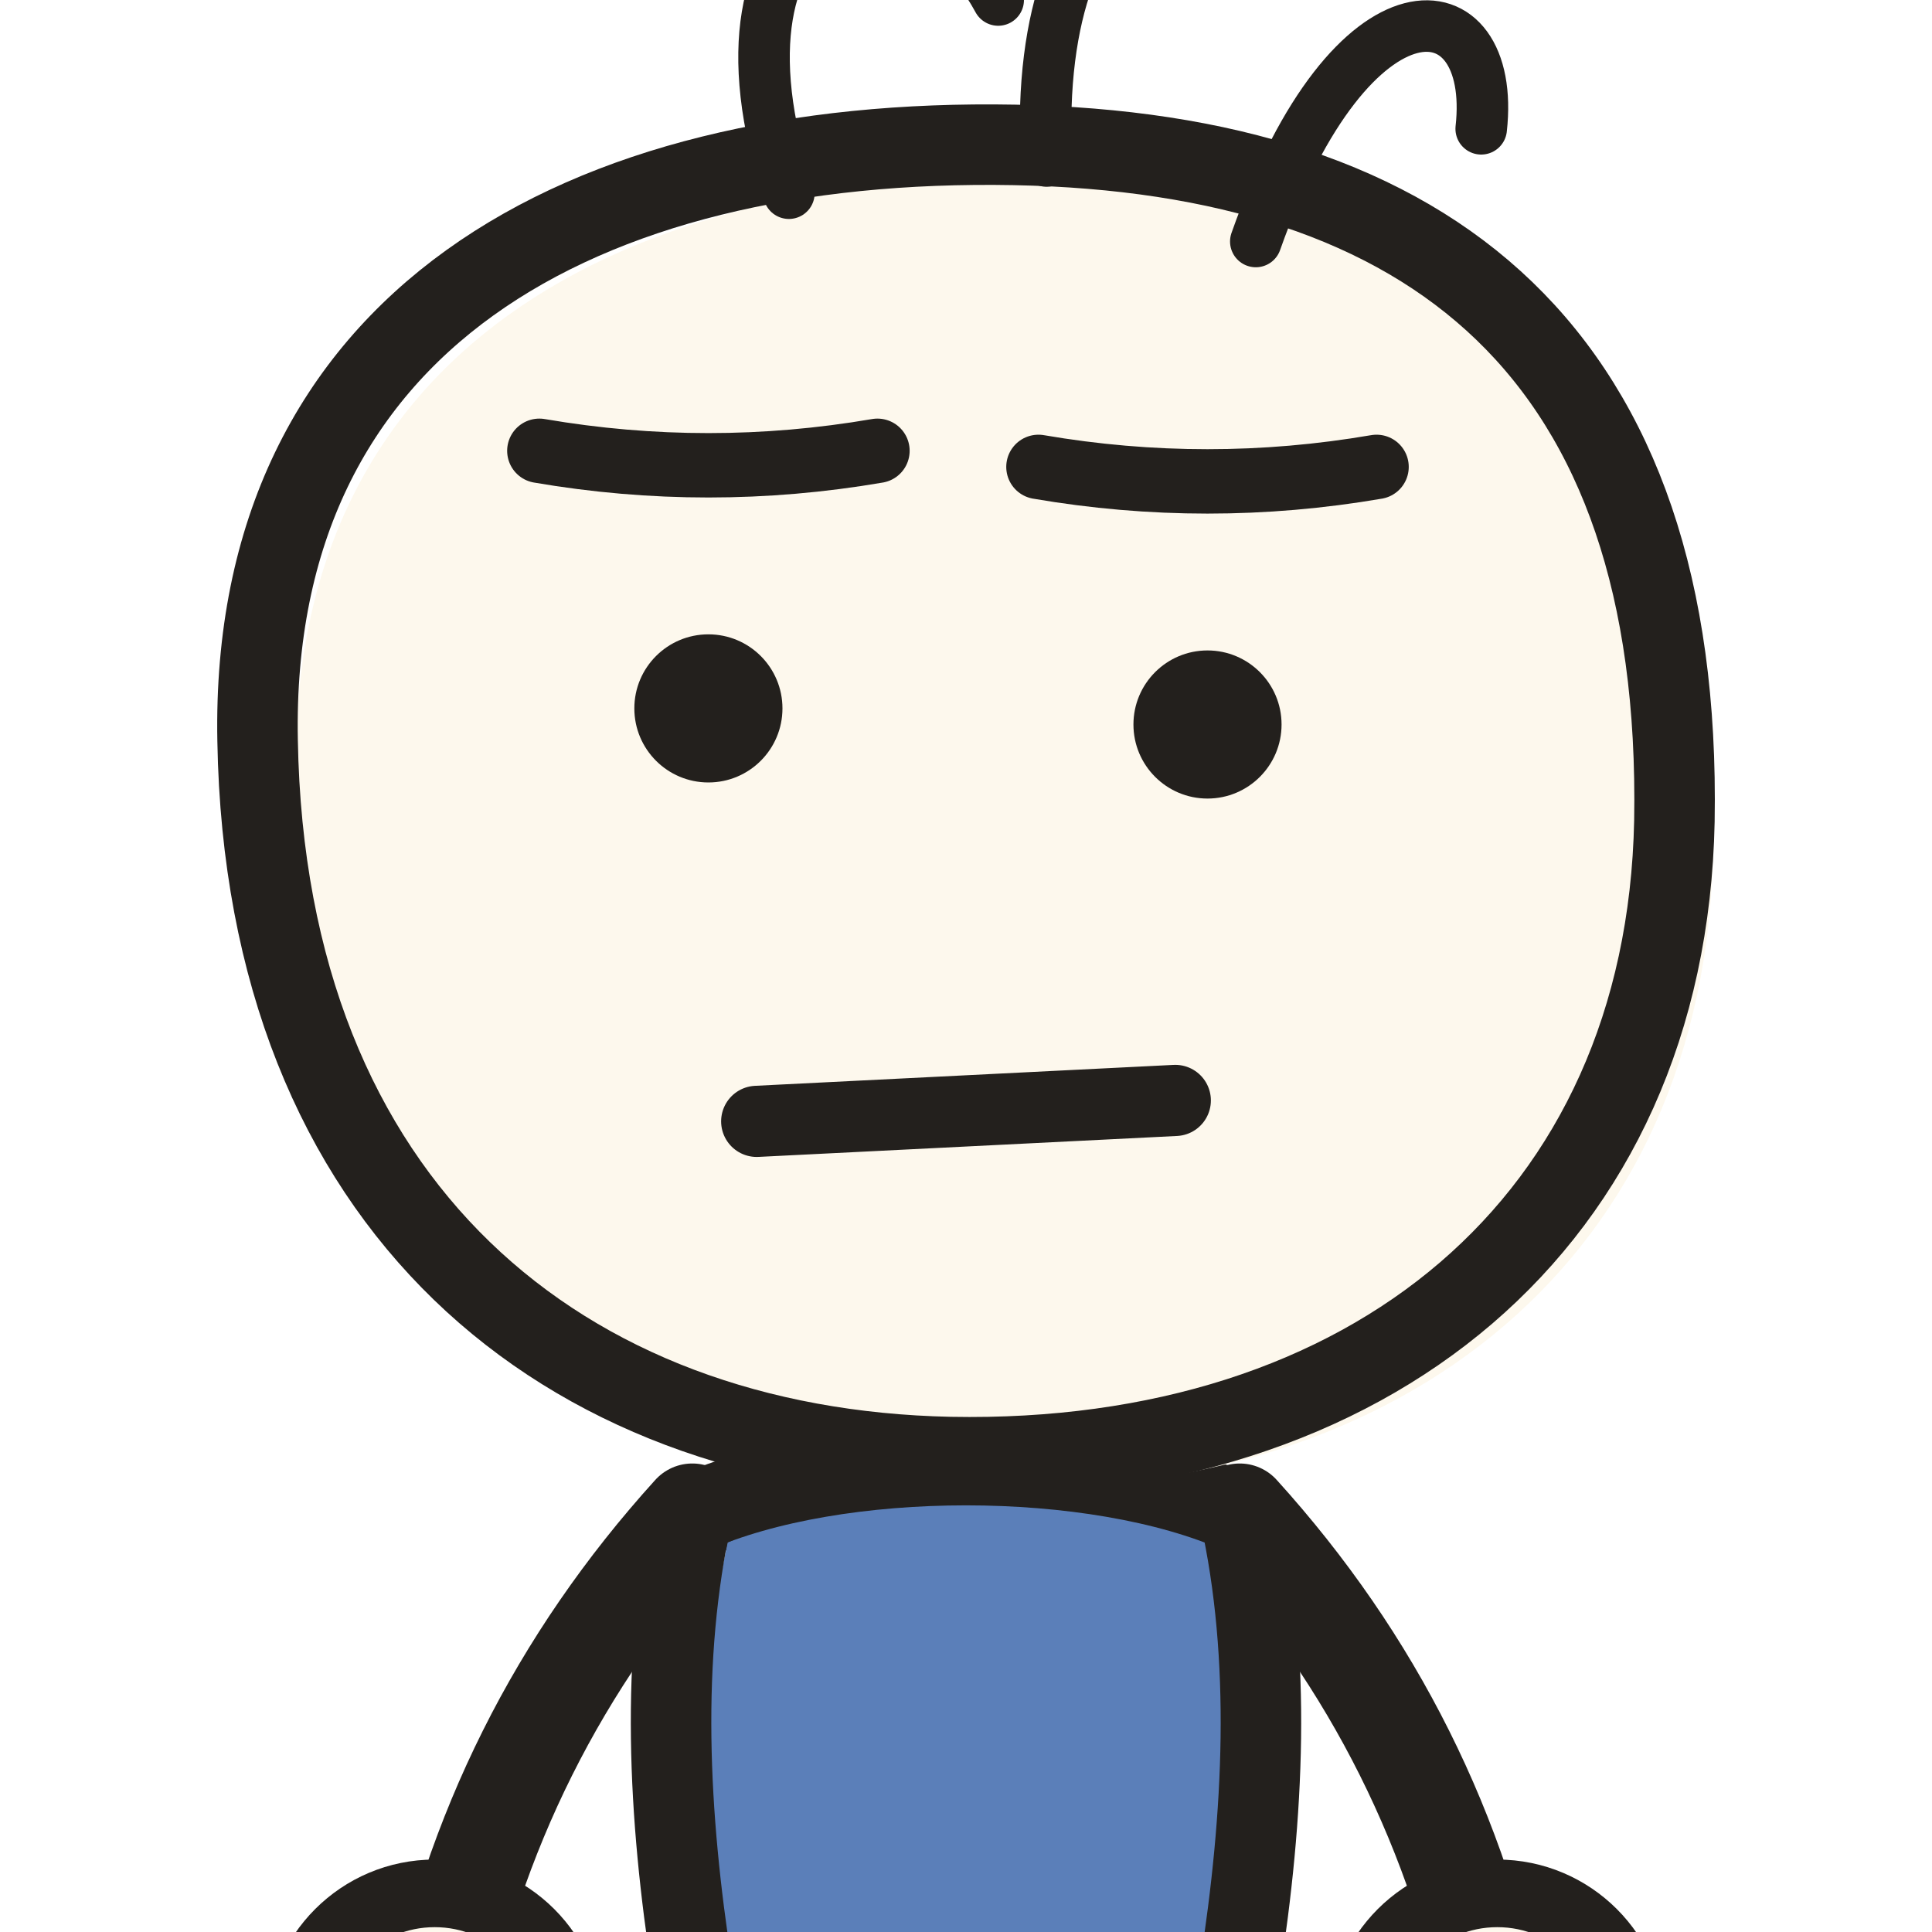
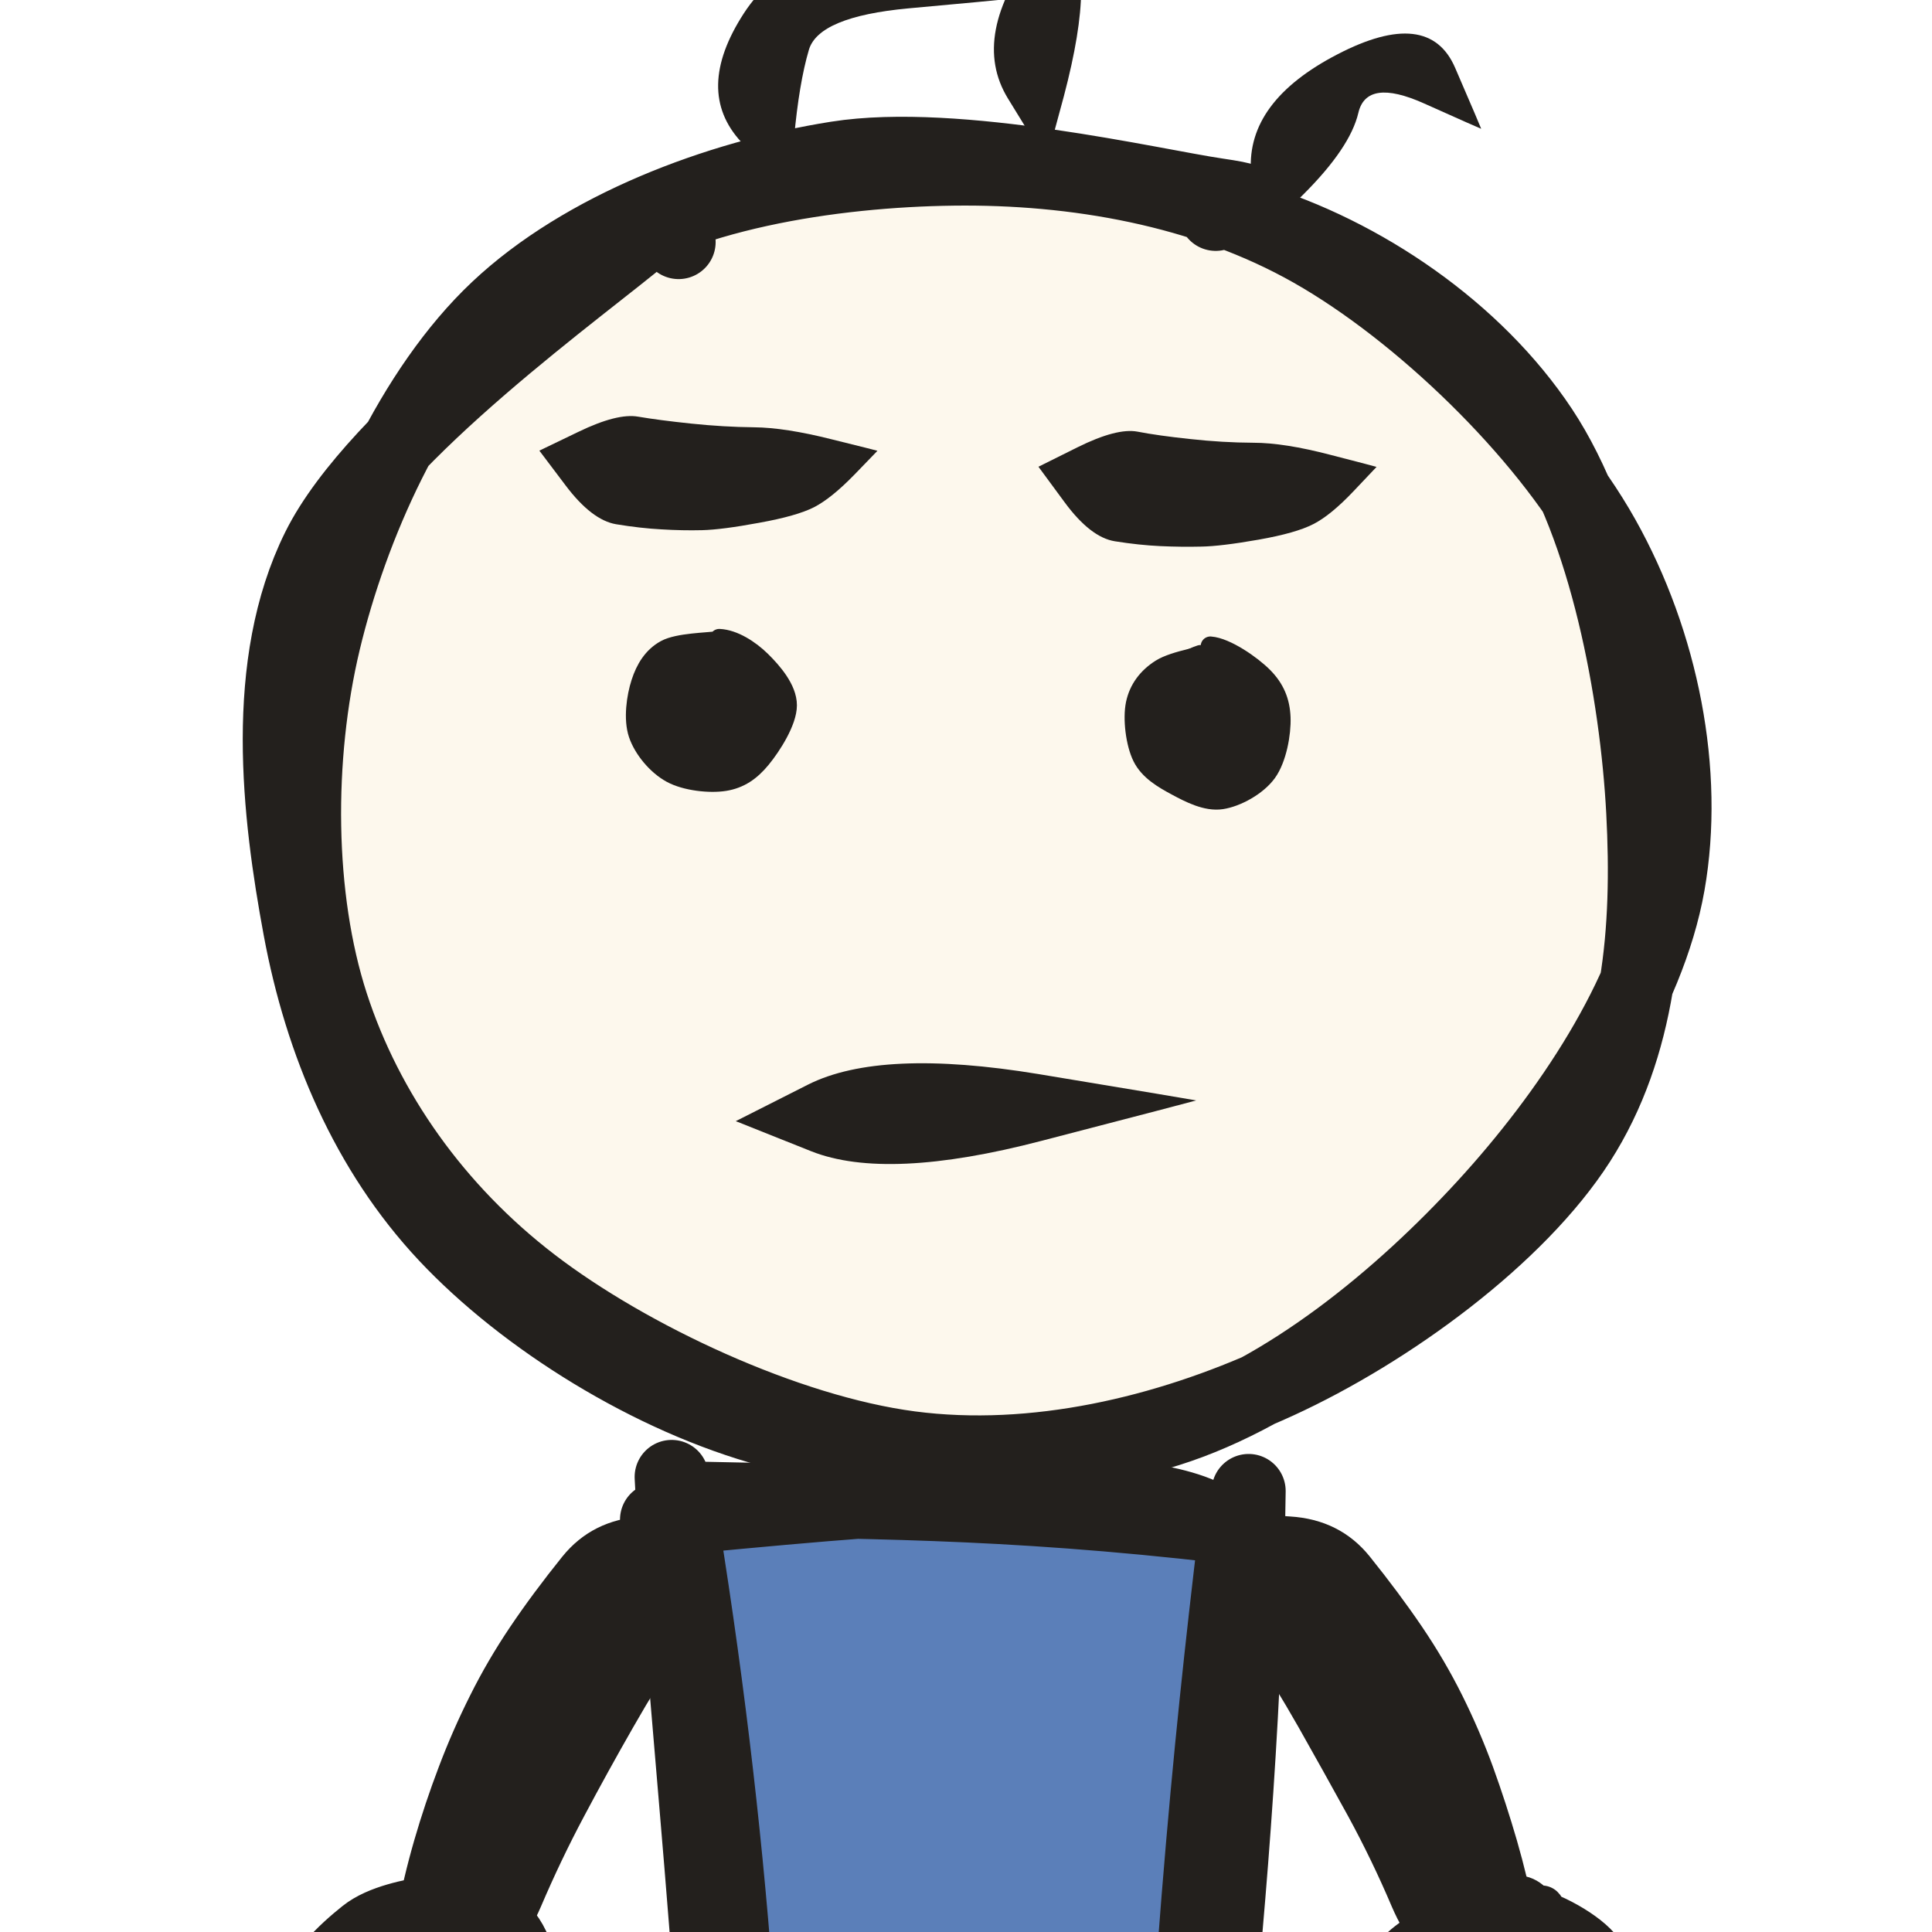
<svg xmlns="http://www.w3.org/2000/svg" width="120" height="120" viewBox="-60 -150 120 120">
-   <g transform="translate(0 0) scale(1 1) rotate(0)" opacity="1">
+   <g transform="translate(0.00 0.00) scale(1 1) rotate(0)" opacity="1">
    <g transform="translate(0 0)">
      <g transform="rotate(0) scale(1 1)">
-         <path d="M -10.00 0.00 Q -13.49 17.83 -13.00 36.00" stroke="#23201D" stroke-width="6.2" stroke-linecap="round" stroke-linejoin="round" fill="none" />
-         <path d="M 10.00 0.00 Q 13.49 17.83 13.00 36.00" stroke="#23201D" stroke-width="6.2" stroke-linecap="round" stroke-linejoin="round" fill="none" />
-         <ellipse cx="-17" cy="39.5" rx="11.5" ry="6.4" fill="#23201D" stroke="#23201D" stroke-width="2" paint-order="stroke" />
-         <ellipse cx="17" cy="39.5" rx="11.5" ry="6.4" fill="#23201D" stroke="#23201D" stroke-width="2" paint-order="stroke" />
-         <path d="M -17.00 -56.00 Q -29.47 -42.24 -33.00 -24.00" stroke="#23201D" stroke-width="6.2" stroke-linecap="round" stroke-linejoin="round" fill="none" />
-         <path d="M 17.00 -56.00 Q 29.47 -42.24 33.00 -24.00" stroke="#23201D" stroke-width="6.2" stroke-linecap="round" stroke-linejoin="round" fill="none" />
-         <circle cx="-33" cy="-24" r="8.4" fill="#FDF8ED" stroke="#23201D" stroke-width="4.2" />
-         <circle cx="33" cy="-24" r="8.4" fill="#FDF8ED" stroke="#23201D" stroke-width="4.2" />
-         <path d="M -17 -56 C -21 -38 -15 -17 -11 0 C -3.5 2.5 4 2.5 11 0 C 15 -17 21 -38 17 -56 C 8 -60 -8 -60 -17 -56 Z" fill="#5B7FB9" transform="translate(2.2 1.8)" />
-         <path d="M -17 -56 C -21 -38 -15 -17 -11 0 C -3.5 2.5 4 2.5 11 0 C 15 -17 21 -38 17 -56 C 8 -60 -8 -60 -17 -56 Z" fill="none" stroke="#23201D" stroke-width="5" stroke-linejoin="round" />
+         <path d="M -9.99 0.00 Q -9.99 0.00 -8.10 2.46 Q -6.21 4.92 -6.55 7.61 Q -6.88 10.30 -7.30 13.64 Q -7.72 16.98 -8.08 20.25 Q -8.45 23.53 -8.77 26.83 Q -9.10 30.12 -11.04 33.06 Q -12.99 36.00 -13.00 36.00 Q -13.00 36.00 -13.00 36.00 Q -13.01 36.00 -14.86 34.16 Q -16.71 32.32 -16.91 30.00 Q -17.11 27.68 -17.17 25.35 Q -17.23 23.03 -17.17 20.71 Q -17.12 18.38 -16.97 16.05 Q -16.82 13.72 -16.54 11.33 Q -16.25 8.94 -15.74 6.14 Q -15.23 3.35 -12.62 1.67 Z" fill="#23201D" />
+         <path d="M 10.01 -0.00 Q 10.01 -0.00 12.74 1.65 Q 15.48 3.31 16.00 6.10 Q 16.53 8.90 16.81 11.29 Q 17.09 13.69 17.24 16.02 Q 17.38 18.36 17.44 20.69 Q 17.49 23.02 17.41 25.34 Q 17.32 27.67 17.03 30.00 Q 16.73 32.32 14.87 34.16 Q 13.01 36.00 13.00 36.00 Q 13.00 36.00 13.00 36.00 Q 12.99 36.00 10.98 33.06 Q 8.98 30.13 8.58 26.84 Q 8.19 23.55 7.82 20.28 Q 7.46 17.00 7.03 13.67 Q 6.60 10.34 6.29 7.65 Q 5.97 4.97 7.98 2.48 Z" fill="#23201D" />
+         <g transform="translate(-17 39.5)">
+           <g transform="translate(0 0) rotate(0) scale(1 1)" opacity="1">
+             <g>
+               <path d="M3.465 -4.88 C5.431 -4.49, 6.963 -3.689, 8.11 -2.634 C9.257 -1.579, 10.567 0.36, 10.345 1.452 C10.124 2.544, 8.418 3.114, 6.779 3.92 C5.139 4.726, 2.579 6.153, 0.509 6.286 C-1.562 6.419, -3.839 5.603, -5.644 4.719 C-7.449 3.835, -9.836 2.322, -10.322 0.982 C-10.808 -0.358, -9.685 -2.28, -8.559 -3.321 C-7.434 -4.362, -5.672 -4.939, -3.57 -5.265 C-1.468 -5.592, 2.561 -5.429, 4.05 -5.28 C5.54 -5.131, 5.384 -4.349, 5.365 -4.371 M-2.944 -6.481 C-0.93 -7.083, 2.602 -6.366, 4.742 -5.577 C6.882 -4.787, 9.145 -2.876, 9.897 -1.742 C10.649 -0.608, 9.785 0.075, 9.256 1.228 C8.727 2.382, 8.257 4.523, 6.724 5.179 C5.19 5.834, 2.384 5.505, 0.054 5.162 C-2.276 4.819, -5.509 3.792, -7.256 3.12 C-9.004 2.448, -10.163 2.114, -10.43 1.13 C-10.697 0.146, -10.02 -1.658, -8.857 -2.785 C-7.694 -3.911, -4.414 -5.029, -3.45 -5.628 C-2.487 -6.227, -3.108 -6.548, -3.075 -6.378" stroke="none" stroke-width="0" fill="#23201D" stroke-linecap="round" stroke-linejoin="round" />
+               <path d="M-0.755 -5.195 C1.441 -5.478, 4.471 -5.358, 6.145 -4.811 C7.818 -4.264, 8.778 -3.128, 9.287 -1.914 C9.796 -0.701, 9.962 1.159, 9.2 2.468 C8.437 3.778, 6.822 5.401, 4.714 5.942 C2.607 6.484, -1.339 6.237, -3.445 5.717 C-5.551 5.197, -6.709 3.862, -7.923 2.823 C-9.137 1.784, -10.808 0.75, -10.73 -0.518 C-10.652 -1.785, -9.179 -3.953, -7.454 -4.781 C-5.729 -5.61, -1.669 -5.404, -0.381 -5.488 C0.908 -5.572, 0.311 -5.394, 0.277 -5.284 M-2.617 -6.152 C-0.389 -6.339, 3.497 -4.881, 5.438 -4.14 C7.38 -3.399, 8.342 -2.718, 9.031 -1.706 C9.72 -0.695, 10.27 0.761, 9.572 1.93 C8.875 3.099, 6.672 4.812, 4.847 5.308 C3.021 5.805, 0.861 5.032, -1.381 4.907 C-3.622 4.782, -7.27 5.343, -8.603 4.561 C-9.937 3.78, -9.597 1.535, -9.379 0.218 C-9.16 -1.098, -8.595 -2.202, -7.291 -3.338 C-5.987 -4.474, -2.504 -6.175, -1.556 -6.598 C-0.608 -7.02, -1.644 -6.122, -1.606 -5.873" stroke="#23201D" stroke-width="2" fill="none" stroke-linecap="round" stroke-linejoin="round" />
+             </g>
+           </g>
+         </g>
+         <g transform="translate(17 39.5)">
+           <g transform="translate(0 0) rotate(0) scale(1 1)" opacity="1">
+             <g>
+               <path d="M-2.628 -5.725 C-0.462 -6.002, 3.082 -5.109, 5.065 -4.6 C7.048 -4.091, 8.373 -3.568, 9.271 -2.67 C10.168 -1.772, 10.941 -0.473, 10.448 0.787 C9.955 2.047, 8.264 4.055, 6.312 4.89 C4.359 5.726, 1.136 5.896, -1.266 5.799 C-3.668 5.703, -6.5 5.099, -8.101 4.313 C-9.702 3.527, -10.871 2.445, -10.872 1.084 C-10.873 -0.276, -9.78 -2.699, -8.106 -3.85 C-6.432 -5, -2.224 -5.491, -0.826 -5.82 C0.572 -6.149, 0.375 -5.829, 0.282 -5.824 M-1.745 -5.938 C0.346 -6.335, 2.365 -5.343, 4.445 -4.717 C6.524 -4.092, 9.899 -3.343, 10.732 -2.184 C11.566 -1.026, 10.403 0.908, 9.446 2.232 C8.489 3.557, 6.727 5.32, 4.991 5.764 C3.255 6.209, 1.114 5.352, -0.972 4.899 C-3.058 4.446, -6.035 3.888, -7.524 3.046 C-9.014 2.204, -9.755 1.078, -9.91 -0.154 C-10.064 -1.386, -9.603 -3.469, -8.451 -4.345 C-7.299 -5.222, -3.926 -5.393, -3 -5.414 C-2.073 -5.435, -3.084 -4.52, -2.894 -4.472" stroke="none" stroke-width="0" fill="#23201D" stroke-linecap="round" stroke-linejoin="round" />
+               <path d="M0.918 -6.003 C3.01 -5.989, 5.722 -4.708, 7.439 -3.833 C9.157 -2.958, 11.035 -1.9, 11.223 -0.752 C11.411 0.396, 9.975 2.068, 8.569 3.055 C7.164 4.042, 5.041 4.823, 2.79 5.169 C0.539 5.516, -2.894 5.662, -4.935 5.134 C-6.976 4.607, -8.534 3.259, -9.456 2.002 C-10.379 0.745, -11.027 -1.364, -10.468 -2.408 C-9.908 -3.451, -8.126 -3.607, -6.099 -4.259 C-4.072 -4.912, 0.334 -6.158, 1.694 -6.322 C3.055 -6.485, 2.11 -5.379, 2.063 -5.238 M-0.332 -5.088 C1.635 -5.487, 3.986 -5.876, 5.813 -5.287 C7.639 -4.699, 10.073 -3.021, 10.628 -1.556 C11.183 -0.091, 10.121 2.271, 9.143 3.502 C8.165 4.733, 6.902 5.645, 4.761 5.83 C2.62 6.015, -1.292 4.993, -3.701 4.614 C-6.11 4.235, -8.445 4.315, -9.692 3.554 C-10.938 2.792, -11.656 1.329, -11.179 0.047 C-10.701 -1.236, -8.57 -3.105, -6.828 -4.142 C-5.087 -5.18, -1.632 -5.974, -0.727 -6.179 C0.178 -6.383, -1.373 -5.627, -1.399 -5.372" stroke="#23201D" stroke-width="2" fill="none" stroke-linecap="round" stroke-linejoin="round" />
+             </g>
+           </g>
+         </g>
+         <path d="M -16.99 -55.99 Q -16.99 -55.99 -16.58 -52.91 Q -16.17 -49.82 -17.63 -47.65 Q -19.10 -45.47 -20.67 -42.72 Q -22.25 -39.96 -23.71 -37.21 Q -25.17 -34.47 -26.41 -31.56 Q -27.66 -28.65 -30.33 -26.32 Q -32.99 -24.00 -33.00 -24.00 Q -33.00 -24.00 -33.00 -24.00 Q -33.01 -24.00 -34.42 -26.31 Q -35.84 -28.61 -35.39 -30.99 Q -34.94 -33.38 -34.27 -35.70 Q -33.60 -38.01 -32.74 -40.27 Q -31.89 -42.52 -30.80 -44.69 Q -29.72 -46.86 -28.32 -48.94 Q -26.92 -51.02 -25.07 -53.32 Q -23.22 -55.61 -20.11 -55.81 Z" fill="#23201D" />
+         <path d="M 17.01 -56.01 Q 17.01 -56.01 20.12 -55.81 Q 23.23 -55.62 25.08 -53.32 Q 26.92 -51.03 28.33 -48.95 Q 29.74 -46.87 30.82 -44.70 Q 31.90 -42.53 32.73 -40.26 Q 33.55 -37.99 34.22 -35.68 Q 34.89 -33.36 35.35 -30.98 Q 35.81 -28.60 34.41 -26.30 Q 33.01 -24.00 33.00 -24.00 Q 33.00 -24.00 33.00 -24.00 Q 32.99 -24.00 30.34 -26.33 Q 27.70 -28.66 26.45 -31.57 Q 25.21 -34.49 23.72 -37.22 Q 22.22 -39.95 20.66 -42.71 Q 19.09 -45.47 17.63 -47.64 Q 16.16 -49.82 16.58 -52.90 Z" fill="#23201D" />
+         <g transform="translate(-33 -24)">
+           <g transform="translate(0 0) rotate(0) scale(1 1)" opacity="1">
+             <g>
+               <path d="M1.352 -7.823 C3.221 -7.718, 5.425 -6.598, 6.683 -5.309 C7.941 -4.02, 9.022 -1.783, 8.898 -0.087 C8.774 1.609, 7.133 3.459, 5.938 4.867 C4.744 6.275, 3.244 7.916, 1.73 8.36 C0.216 8.804, -1.686 8.44, -3.143 7.531 C-4.6 6.622, -6.158 4.616, -7.011 2.906 C-7.863 1.195, -8.714 -1.22, -8.257 -2.731 C-7.8 -4.242, -6.038 -5.373, -4.266 -6.16 C-2.495 -6.947, 1.297 -7.227, 2.374 -7.451 C3.452 -7.675, 2.205 -7.71, 2.2 -7.503 M-2.1 -7.538 C-0.559 -8.062, 2.742 -7.206, 4.549 -6.372 C6.357 -5.538, 8.304 -3.96, 8.746 -2.535 C9.187 -1.11, 7.995 0.512, 7.196 2.178 C6.397 3.843, 5.451 6.549, 3.952 7.459 C2.453 8.369, 0.047 7.852, -1.797 7.638 C-3.642 7.424, -6.092 7.485, -7.115 6.173 C-8.138 4.862, -7.961 1.782, -7.934 -0.23 C-7.907 -2.242, -7.94 -4.605, -6.954 -5.897 C-5.968 -7.19, -3.062 -7.61, -2.016 -7.986 C-0.969 -8.361, -0.607 -8.521, -0.674 -8.151" stroke="none" stroke-width="0" fill="#FDF8ED" stroke-linecap="round" stroke-linejoin="round" />
+               <path d="M1.948 -6.857 C3.496 -6.523, 5.349 -5.142, 6.389 -3.805 C7.429 -2.468, 8.271 -0.548, 8.189 1.166 C8.108 2.879, 7.155 5.503, 5.9 6.479 C4.645 7.455, 2.365 6.966, 0.662 7.022 C-1.042 7.077, -2.803 7.605, -4.322 6.812 C-5.841 6.019, -7.902 3.89, -8.453 2.265 C-9.005 0.639, -8.403 -1.396, -7.63 -2.942 C-6.858 -4.489, -5.553 -6.403, -3.817 -7.016 C-2.081 -7.63, 1.524 -6.526, 2.786 -6.623 C4.049 -6.719, 3.867 -7.54, 3.757 -7.597 M0.325 -6.95 C1.886 -7.031, 3.861 -7.538, 4.942 -6.513 C6.022 -5.487, 6.571 -2.712, 6.809 -0.798 C7.046 1.117, 6.99 3.55, 6.364 4.972 C5.738 6.395, 4.718 7.261, 3.051 7.735 C1.384 8.21, -2.176 8.38, -3.639 7.82 C-5.102 7.259, -4.952 5.987, -5.729 4.373 C-6.506 2.76, -8.447 -0.046, -8.301 -1.862 C-8.155 -3.677, -6.147 -5.484, -4.851 -6.52 C-3.555 -7.556, -1.464 -7.868, -0.524 -8.076 C0.416 -8.285, 0.597 -7.931, 0.787 -7.771" stroke="#23201D" stroke-width="2.8" fill="none" stroke-linecap="round" stroke-linejoin="round" />
+             </g>
+           </g>
+         </g>
+         <g transform="translate(33 -24)">
+           <g transform="translate(0 0) rotate(0) scale(1 1)" opacity="1">
+             <g>
+               <path d="M-2.593 -5.998 C-1.069 -6.592, 1.558 -6.876, 3.12 -6.694 C4.682 -6.512, 6.027 -6.256, 6.778 -4.906 C7.528 -3.556, 7.73 -0.467, 7.623 1.404 C7.515 3.274, 7.419 5.411, 6.134 6.315 C4.849 7.219, 1.774 6.805, -0.087 6.827 C-1.947 6.848, -3.886 7.247, -5.028 6.444 C-6.17 5.642, -6.669 3.623, -6.938 2.013 C-7.208 0.403, -7.452 -1.649, -6.643 -3.214 C-5.835 -4.779, -3.099 -6.541, -2.087 -7.376 C-1.075 -8.21, -0.585 -8.202, -0.57 -8.219 M-1.152 -8.38 C0.058 -8.978, 0.917 -6.791, 2.209 -5.93 C3.502 -5.068, 5.689 -4.496, 6.604 -3.213 C7.519 -1.931, 8.007 0.081, 7.7 1.765 C7.392 3.45, 6.162 5.759, 4.759 6.896 C3.356 8.033, 0.814 9.031, -0.719 8.587 C-2.252 8.144, -3.335 5.302, -4.439 4.236 C-5.544 3.17, -6.847 3.587, -7.348 2.191 C-7.849 0.794, -8.361 -2.766, -7.446 -4.145 C-6.531 -5.524, -2.843 -5.731, -1.86 -6.084 C-0.876 -6.436, -1.709 -6.104, -1.545 -6.261" stroke="none" stroke-width="0" fill="#FDF8ED" stroke-linecap="round" stroke-linejoin="round" />
+               <path d="M2.284 -6.861 C3.903 -6.527, 5.938 -5.133, 6.903 -3.835 C7.869 -2.538, 8.29 -0.654, 8.077 0.924 C7.864 2.501, 7.051 4.682, 5.624 5.63 C4.198 6.578, 1.164 6.635, -0.481 6.613 C-2.126 6.591, -2.969 6.364, -4.245 5.497 C-5.52 4.629, -7.677 2.854, -8.133 1.408 C-8.589 -0.037, -7.702 -1.91, -6.981 -3.177 C-6.26 -4.443, -5.372 -5.684, -3.807 -6.192 C-2.242 -6.7, 1.314 -6.006, 2.407 -6.224 C3.5 -6.442, 2.797 -7.511, 2.748 -7.499 M1.46 -7.511 C2.845 -7.369, 5.234 -6.145, 6.236 -4.995 C7.239 -3.846, 7.674 -2.149, 7.474 -0.612 C7.275 0.925, 5.966 2.753, 5.039 4.228 C4.113 5.702, 3.284 7.706, 1.913 8.233 C0.543 8.759, -1.605 8.364, -3.185 7.386 C-4.765 6.409, -6.89 4.079, -7.566 2.368 C-8.242 0.658, -7.744 -1.496, -7.24 -2.876 C-6.736 -4.256, -5.95 -5.039, -4.54 -5.913 C-3.13 -6.786, -0.051 -8.134, 1.22 -8.117 C2.49 -8.1, 2.857 -6.009, 3.082 -5.812" stroke="#23201D" stroke-width="2.8" fill="none" stroke-linecap="round" stroke-linejoin="round" />
+             </g>
+           </g>
+         </g>
+         <g transform="translate(0 0) rotate(0) scale(1 1)" opacity="1">
+           <g>
+             <path d="M-15.254 -54.184 L17.683 -58.151 L14.43 0.34 L-14.674 2.179" stroke="none" stroke-width="0" fill="#5B7FB9" stroke-linecap="round" stroke-linejoin="round" />
+             <path d="M-19.191 -55.612 C-5.693 -56.882, 10.487 -58.574, 15.406 -55.487 M-17.742 -56.938 C-6.53 -56.667, 1.892 -56.839, 16.245 -55.175 M17.555 -57.392 C17.241 -32.059, 13.669 -8.394, 12.336 3.722 M16.752 -54.843 C15.095 -41.011, 13.727 -27.345, 12.326 3.119 M11.418 3.536 C7.498 -0.462, 1.881 3.657, -10.391 3.956 M13.573 3.14 C5.359 1.28, -2.207 2.69, -12.881 2.919 M-14.765 2.653 C-14.599 -21.421, -17.41 -41.089, -18.282 -58.264 M-13.437 1.386 C-13.158 -17.246, -14.502 -36.298, -17.913 -56.872" stroke="#23201D" stroke-width="4.6" fill="none" stroke-linecap="round" stroke-linejoin="round" />
+           </g>
+         </g>
        <g transform="translate(0 -100) rotate(0)">
-           <path d="M -44 -4 C -44.5 -30 -24 -41.5 3 -41 C 29 -40.5 44.5 -28 44 1 C 43.5 26 25 41 -1 40.5 C -25 40 -43.5 25 -44 -4 Z" fill="#FDF8ED" transform="translate(2.4 2)" />
-           <path d="M -44 -4 C -44.5 -30 -24 -41.5 3 -41 C 29 -40.5 44.5 -28 44 1 C 43.5 26 25 41 -1 40.5 C -25 40 -43.5 25 -44 -4 Z" fill="none" stroke="#23201D" stroke-width="5" stroke-linejoin="round" />
-           <path d="M -11 -38 C -17 -56 -4 -61 2 -50" stroke="#23201D" stroke-width="3.2" stroke-linecap="round" stroke-linejoin="round" fill="none" />
-           <path d="M 5 -40 C 4 -59 16 -62 18 -52" stroke="#23201D" stroke-width="3.2" stroke-linecap="round" stroke-linejoin="round" fill="none" />
-           <path d="M 18 -35 C 24 -52 33 -51 32 -42" stroke="#23201D" stroke-width="3.2" stroke-linecap="round" stroke-linejoin="round" fill="none" />
-           <circle cx="-16" cy="-6" r="4.6" fill="#23201D" />
-           <circle cx="15" cy="-5" r="4.6" fill="#23201D" />
+           <g transform="translate(0 0) rotate(0) scale(1 1)" opacity="1">
+             <g>
+               <path d="M19.954 -36.051 C26.601 -33.121, 32.012 -24.808, 35.971 -18.578 C39.93 -12.348, 43.829 -5.741, 43.707 1.328 C43.585 8.398, 39.758 18.092, 35.24 23.839 C30.722 29.585, 23.969 33.475, 16.598 35.806 C9.227 38.137, -1.399 39.034, -8.986 37.825 C-16.574 36.615, -23.418 33.481, -28.928 28.549 C-34.437 23.618, -40.291 15.155, -42.042 8.236 C-43.794 1.317, -42.036 -6.521, -39.436 -12.963 C-36.837 -19.405, -32.41 -25.857, -26.445 -30.417 C-20.48 -34.976, -12.909 -40.621, -3.646 -40.323 C5.617 -40.025, 22.411 -32.324, 29.134 -28.628 C35.858 -24.932, 37.135 -18.813, 36.695 -18.147 M8.061 -40.676 C15.838 -40.062, 24.263 -35.597, 30.038 -30.655 C35.813 -25.713, 40.773 -18.097, 42.712 -11.025 C44.651 -3.954, 43.916 5.038, 41.673 11.774 C39.43 18.511, 35.047 24.903, 29.254 29.394 C23.46 33.884, 14.704 37.61, 6.913 38.717 C-0.878 39.824, -10.354 39.28, -17.494 36.037 C-24.635 32.793, -31.986 25.622, -35.931 19.255 C-39.877 12.889, -41.124 4.679, -41.168 -2.162 C-41.212 -9.003, -39.877 -16.264, -36.193 -21.789 C-32.51 -27.313, -26.199 -32.644, -19.066 -35.309 C-11.933 -37.973, 2.461 -37.345, 6.604 -37.775 C10.748 -38.205, 5.823 -38.466, 5.794 -37.887" stroke="none" stroke-width="0" fill="#FDF8ED" stroke-linecap="round" stroke-linejoin="round" />
+               <path d="M-23.627 -33.864 C-17.837 -38.002, -8.309 -39.432, -0.788 -39.527 C6.733 -39.622, 14.774 -38.252, 21.498 -34.436 C28.222 -30.62, 35.872 -23.189, 39.556 -16.631 C43.24 -10.072, 44.821 -2.007, 43.602 4.913 C42.384 11.832, 37.422 19.237, 32.245 24.887 C27.067 30.536, 19.93 36.486, 12.537 38.81 C5.144 41.134, -4.641 40.845, -12.113 38.831 C-19.585 36.816, -27.42 31.916, -32.295 26.724 C-37.169 21.532, -40.037 14.789, -41.358 7.679 C-42.678 0.569, -43.79 -8.741, -40.219 -15.938 C-36.648 -23.134, -23.662 -32.329, -19.934 -35.5 C-16.205 -38.671, -18.252 -35.834, -17.85 -34.965 M17.675 -36.354 C24.648 -34.246, 31.652 -29.461, 35.717 -23.334 C39.782 -17.207, 41.673 -6.964, 42.064 0.41 C42.455 7.784, 41.846 15.006, 38.064 20.91 C34.281 26.813, 26.289 32.658, 19.367 35.831 C12.445 39.003, 4.251 40.958, -3.467 39.945 C-11.185 38.933, -20.952 34.35, -26.942 29.758 C-32.932 25.167, -37.25 19.049, -39.409 12.397 C-41.568 5.745, -41.616 -2.953, -39.898 -10.156 C-38.179 -17.358, -34.408 -25.817, -29.096 -30.819 C-23.784 -35.821, -15.475 -38.992, -8.025 -40.168 C-0.575 -41.345, 11.681 -38.452, 15.603 -37.877 C19.526 -37.301, 15.409 -37.476, 15.51 -36.716" stroke="#23201D" stroke-width="4.6" fill="none" stroke-linecap="round" stroke-linejoin="round" />
+             </g>
+           </g>
+           <path d="M -11.01 -38.00 Q -11.01 -38.00 -13.96 -41.18 Q -16.91 -44.37 -13.80 -49.17 Q -10.68 -53.97 -4.34 -51.99 Q 2.00 -50.01 2.00 -50.00 Q 2.00 -50.00 2.00 -50.00 Q 2.00 -49.99 -3.58 -49.48 Q -9.16 -48.96 -9.76 -46.90 Q -10.37 -44.83 -10.68 -41.42 Z" fill="#23201D" />
+           <path d="M 4.99 -40.00 Q 4.99 -40.00 2.60 -43.89 Q 0.22 -47.79 4.38 -53.26 Q 8.54 -58.74 13.27 -55.37 Q 18.00 -52.01 18.00 -52.00 Q 18.00 -52.00 18.00 -52.00 Q 18.00 -51.99 12.58 -52.52 Q 7.16 -53.05 7.15 -50.55 Q 7.14 -48.05 6.08 -44.03 Z" fill="#23201D" />
+           <path d="M 17.99 -35.00 Q 17.99 -35.00 17.70 -39.35 Q 17.42 -43.70 23.08 -46.63 Q 28.75 -49.57 30.38 -45.79 Q 32.01 -42.01 32.00 -42.00 Q 32.00 -42.00 32.00 -42.00 Q 31.99 -41.99 28.44 -43.58 Q 24.88 -45.17 24.37 -42.99 Q 23.86 -40.82 20.94 -37.91 Z" fill="#23201D" />
+           <g transform="translate(-16 -6)">
+             <g transform="translate(0 0) rotate(0) scale(1 1)" opacity="1">
+               <g>
+                 <path d="M-0.254 -4.369 C0.672 -4.525, 2.172 -4.249, 2.979 -3.697 C3.786 -3.144, 4.375 -1.945, 4.587 -1.052 C4.799 -0.16, 4.717 0.814, 4.251 1.658 C3.786 2.502, 2.758 3.574, 1.792 4.014 C0.826 4.454, -0.642 4.498, -1.546 4.3 C-2.45 4.101, -3.177 3.672, -3.63 2.822 C-4.082 1.973, -4.37 0.186, -4.26 -0.798 C-4.15 -1.782, -3.594 -2.496, -2.97 -3.082 C-2.347 -3.668, -1.033 -4.12, -0.518 -4.315 C-0.003 -4.51, 0.067 -4.249, 0.121 -4.253" stroke="none" stroke-width="0" fill="#23201D" stroke-linecap="round" stroke-linejoin="round" />
+                 <path d="M0.677 -4.337 C1.574 -4.294, 2.571 -3.652, 3.275 -2.962 C3.978 -2.271, 4.898 -1.21, 4.898 -0.196 C4.899 0.818, 3.925 2.335, 3.278 3.123 C2.63 3.91, 1.944 4.379, 1.013 4.53 C0.081 4.681, -1.415 4.518, -2.311 4.028 C-3.207 3.538, -4.048 2.527, -4.363 1.592 C-4.678 0.656, -4.483 -0.711, -4.2 -1.585 C-3.918 -2.459, -3.461 -3.216, -2.669 -3.651 C-1.876 -4.087, -0.028 -4.103, 0.557 -4.197 C1.141 -4.291, 0.83 -4.283, 0.838 -4.217" stroke="#23201D" stroke-width="1.2" fill="none" stroke-linecap="round" stroke-linejoin="round" />
+               </g>
+             </g>
+           </g>
+           <g transform="translate(15 -5)">
+             <g transform="translate(0 0) rotate(0) scale(1 1)" opacity="1">
+               <g>
+                 <path d="M-0.723 -4.403 C0.241 -4.589, 1.844 -4.21, 2.717 -3.734 C3.59 -3.258, 4.199 -2.503, 4.515 -1.548 C4.831 -0.592, 4.969 1.086, 4.615 1.998 C4.261 2.91, 3.288 3.47, 2.39 3.925 C1.493 4.379, 0.273 4.89, -0.772 4.727 C-1.816 4.564, -3.271 3.823, -3.876 2.948 C-4.481 2.073, -4.442 0.494, -4.4 -0.522 C-4.358 -1.538, -4.253 -2.416, -3.622 -3.147 C-2.992 -3.879, -1.195 -4.732, -0.617 -4.909 C-0.04 -5.086, -0.224 -4.306, -0.158 -4.21" stroke="none" stroke-width="0" fill="#23201D" stroke-linecap="round" stroke-linejoin="round" />
+                 <path d="M0.177 -4.867 C1.146 -4.797, 2.736 -3.701, 3.467 -2.962 C4.197 -2.223, 4.52 -1.424, 4.559 -0.434 C4.598 0.557, 4.313 2.128, 3.699 2.978 C3.084 3.828, 1.809 4.523, 0.871 4.664 C-0.067 4.806, -1.106 4.267, -1.927 3.826 C-2.748 3.386, -3.632 2.874, -4.056 2.022 C-4.48 1.171, -4.665 -0.371, -4.472 -1.285 C-4.278 -2.198, -3.736 -2.931, -2.898 -3.459 C-2.059 -3.988, -0.024 -4.313, 0.559 -4.456 C1.142 -4.598, 0.664 -4.323, 0.6 -4.313" stroke="#23201D" stroke-width="1.2" fill="none" stroke-linecap="round" stroke-linejoin="round" />
+               </g>
+             </g>
+           </g>
          <g transform="translate(-16 -22) rotate(0)">
-             <path d="M -10.5 0 Q 0 1.8 10.5 0" stroke="#23201D" stroke-width="4" stroke-linecap="round" stroke-linejoin="round" fill="none" />
+             <path d="M -10.50 -0.01 Q -10.50 -0.01 -8.07 -1.18 Q -5.65 -2.35 -4.36 -2.12 Q -3.07 -1.90 -1.07 -1.69 Q 0.93 -1.48 2.85 -1.46 Q 4.77 -1.44 7.63 -0.72 Q 10.50 -0.01 10.50 -0.00 Q 10.50 0.00 10.50 0.00 Q 10.50 0.01 9.07 1.48 Q 7.65 2.94 6.57 3.50 Q 5.49 4.05 3.16 4.47 Q 0.84 4.90 -0.39 4.93 Q -1.61 4.96 -2.92 4.88 Q -4.23 4.81 -5.74 4.56 Q -7.25 4.30 -8.87 2.15 Z" fill="#23201D" />
          </g>
          <g transform="translate(15 -21) rotate(0)">
-             <path d="M -10.5 0 Q 0 1.8 10.5 0" stroke="#23201D" stroke-width="4" stroke-linecap="round" stroke-linejoin="round" fill="none" />
+             <path d="M -10.50 -0.01 Q -10.50 -0.01 -8.07 -1.22 Q -5.63 -2.43 -4.35 -2.19 Q -3.06 -1.94 -1.07 -1.73 Q 0.93 -1.51 2.85 -1.50 Q 4.76 -1.50 7.63 -0.75 Q 10.50 -0.01 10.50 -0.00 Q 10.50 0.00 10.50 0.00 Q 10.50 0.01 9.08 1.50 Q 7.66 3.00 6.58 3.55 Q 5.50 4.11 3.17 4.52 Q 0.84 4.93 -0.39 4.95 Q -1.61 4.98 -2.93 4.92 Q -4.24 4.86 -5.75 4.62 Q -7.27 4.38 -8.88 2.19 Z" fill="#23201D" />
          </g>
          <g transform="translate(0 19) scale(1.3)">
-             <path d="M -10 0.5 L 10 -0.5" stroke="#23201D" stroke-width="3.4" stroke-linecap="round" stroke-linejoin="round" fill="none" />
+             <path d="M -11.00 0.49 Q -11.00 0.49 -7.54 -1.26 Q -4.07 -3.00 3.46 -1.76 Q 11.00 -0.51 11.00 -0.50 Q 11.00 -0.50 11.00 -0.50 Q 11.00 -0.49 3.61 1.43 Q -3.78 3.36 -7.39 1.93 Z" fill="#23201D" />
          </g>
        </g>
      </g>
    </g>
  </g>
</svg>
